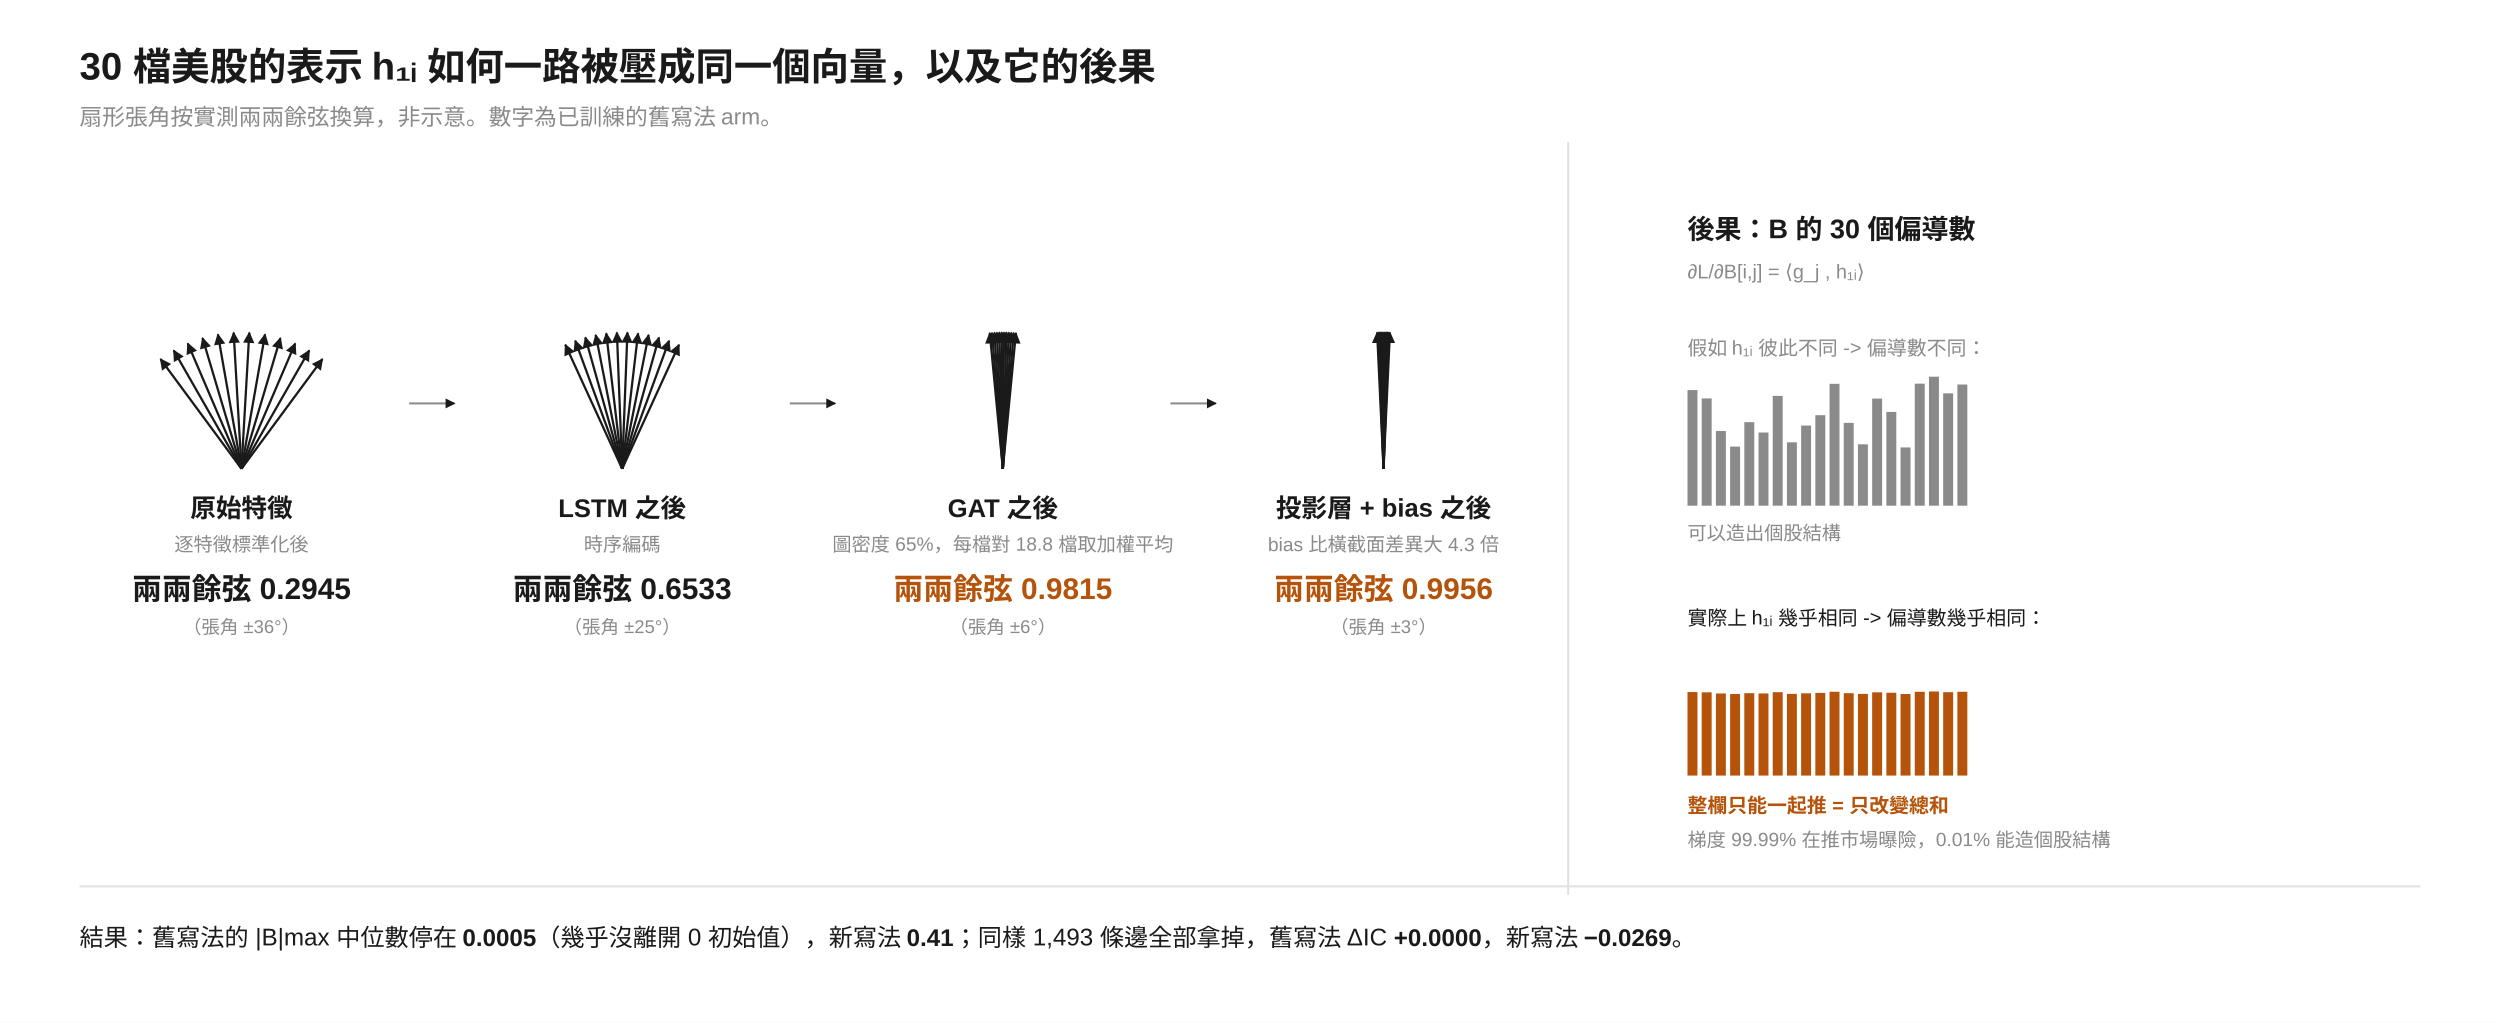
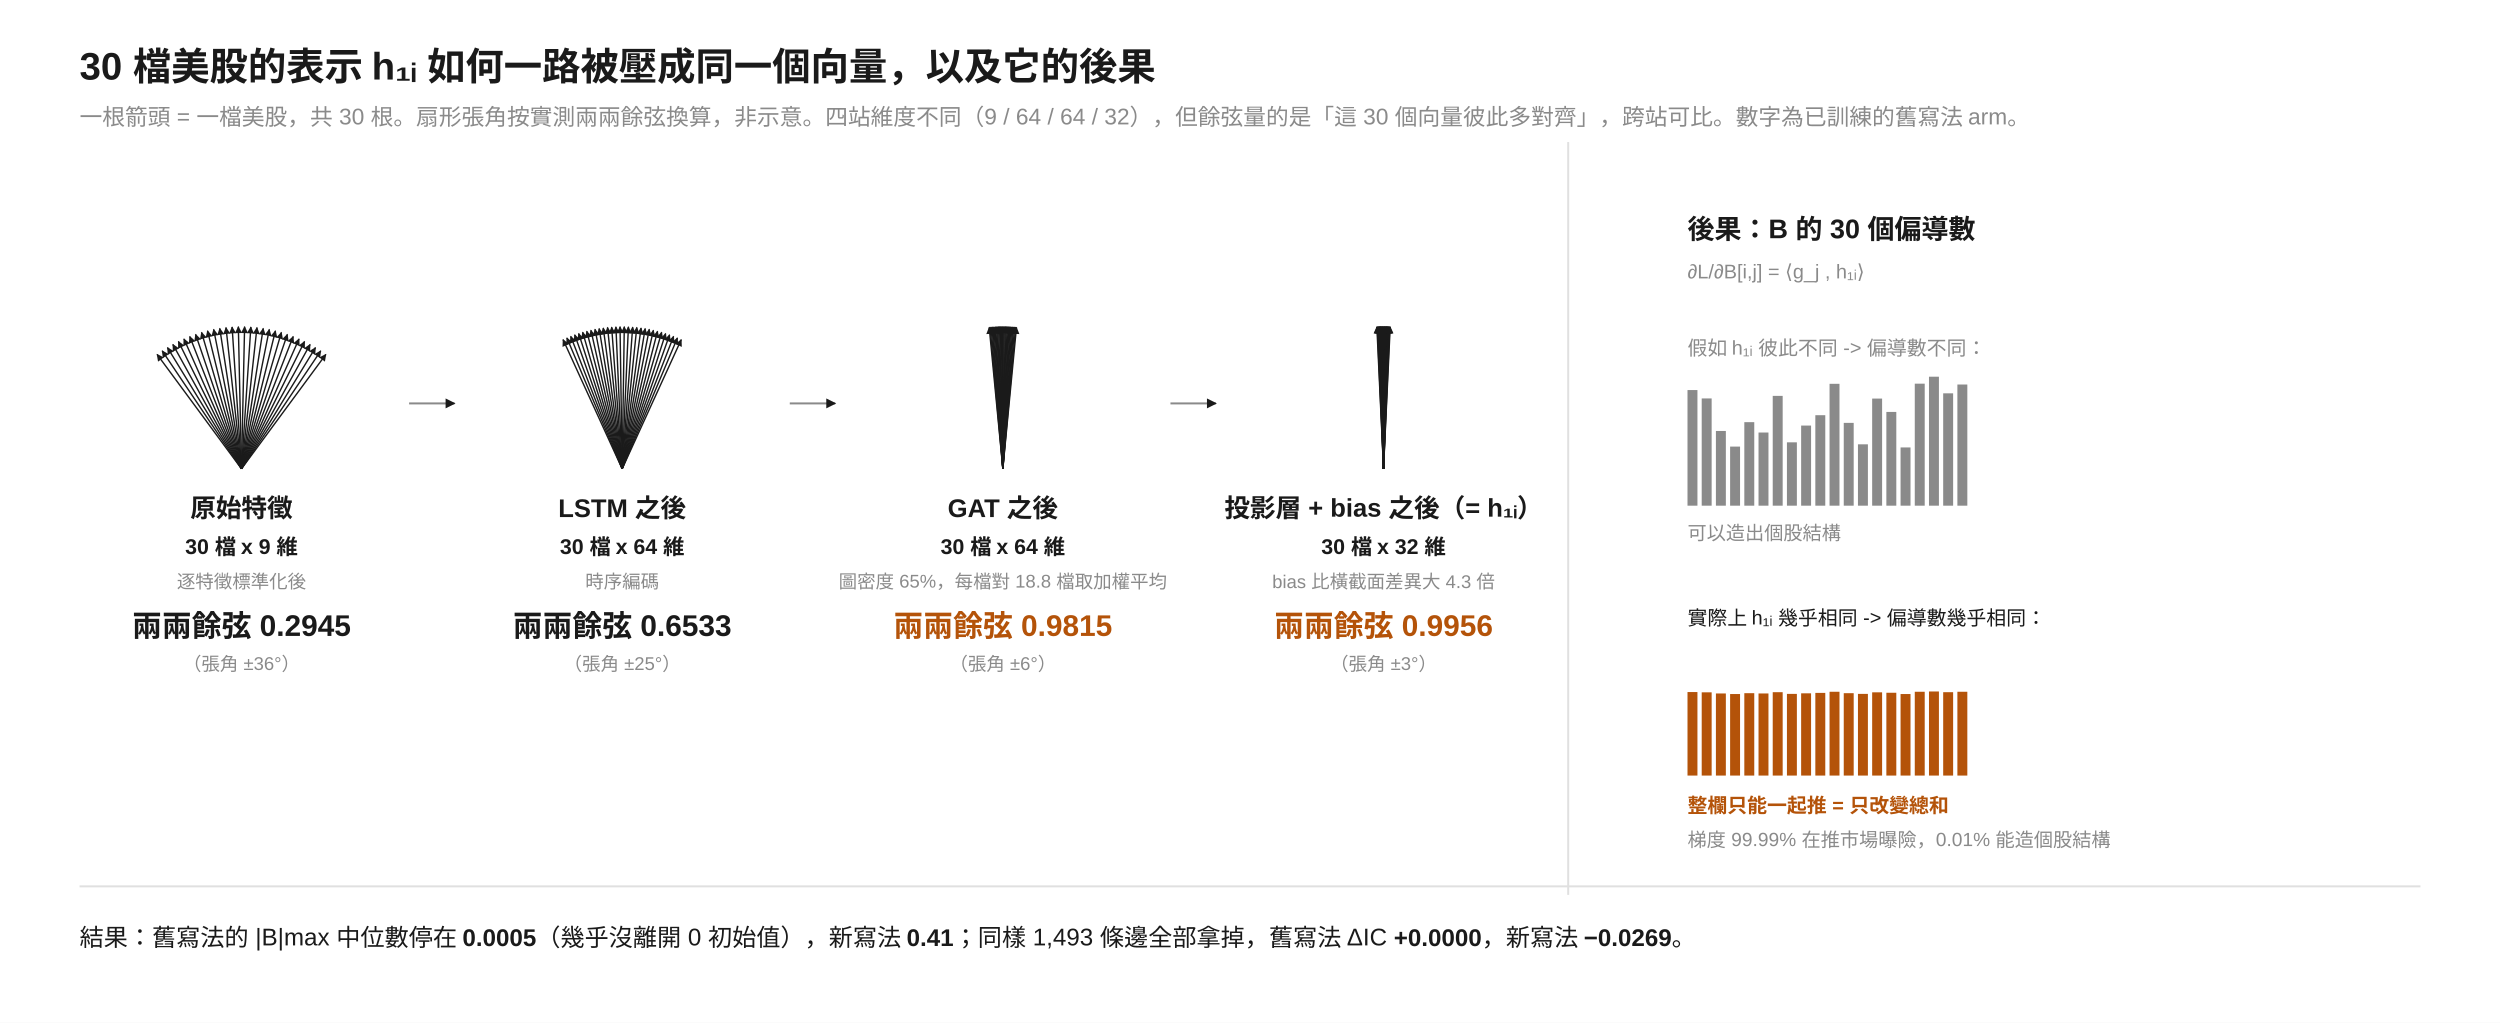
<svg xmlns="http://www.w3.org/2000/svg" width="1760" height="720" viewBox="0 0 1760 720" font-family="Helvetica Neue, Arial, sans-serif">
  <rect width="1760" height="720" fill="#ffffff" />
  <defs>
    <marker id="a" viewBox="0 0 10 10" refX="9" refY="5" markerWidth="5" markerHeight="5" orient="auto-start-reverse">
      <path d="M 0 0 L 10 5 L 0 10 z" fill="#1a1a1a" />
    </marker>
  </defs>
  <text x="56" y="56" font-size="27" font-weight="600" fill="#1a1a1a">30 檔美股的表示 h₁ᵢ 如何一路被壓成同一個向量，以及它的後果</text>
-   <text x="56" y="88" font-size="16" fill="#8a8a8a">扇形張角按實測兩兩餘弦換算，非示意。數字為已訓練的舊寫法 arm。</text>
-   <line x1="170.0" y1="330.0" x2="113.0" y2="252.8" stroke="#1a1a1a" stroke-width="1.6" marker-end="url(#a)" />
-   <line x1="170.0" y1="330.0" x2="122.3" y2="246.7" stroke="#1a1a1a" stroke-width="1.6" marker-end="url(#a)" />
-   <line x1="170.0" y1="330.0" x2="132.2" y2="241.8" stroke="#1a1a1a" stroke-width="1.6" marker-end="url(#a)" />
-   <line x1="170.0" y1="330.0" x2="142.6" y2="238.0" stroke="#1a1a1a" stroke-width="1.6" marker-end="url(#a)" />
-   <line x1="170.0" y1="330.0" x2="153.4" y2="235.4" stroke="#1a1a1a" stroke-width="1.6" marker-end="url(#a)" />
-   <line x1="170.0" y1="330.0" x2="164.5" y2="234.2" stroke="#1a1a1a" stroke-width="1.6" marker-end="url(#a)" />
-   <line x1="170.0" y1="330.0" x2="175.5" y2="234.2" stroke="#1a1a1a" stroke-width="1.6" marker-end="url(#a)" />
-   <line x1="170.0" y1="330.0" x2="186.6" y2="235.4" stroke="#1a1a1a" stroke-width="1.6" marker-end="url(#a)" />
-   <line x1="170.0" y1="330.0" x2="197.4" y2="238.0" stroke="#1a1a1a" stroke-width="1.6" marker-end="url(#a)" />
-   <line x1="170.0" y1="330.0" x2="207.8" y2="241.8" stroke="#1a1a1a" stroke-width="1.6" marker-end="url(#a)" />
-   <line x1="170.0" y1="330.0" x2="217.7" y2="246.7" stroke="#1a1a1a" stroke-width="1.6" marker-end="url(#a)" />
-   <line x1="170.0" y1="330.0" x2="227.0" y2="252.8" stroke="#1a1a1a" stroke-width="1.6" marker-end="url(#a)" />
+   <text x="56" y="88" font-size="16" fill="#8a8a8a">一根箭頭 = 一檔美股，共 30 根。扇形張角按實測兩兩餘弦換算，非示意。四站維度不同（9 / 64 / 64 / 32），但餘弦量的是「這 30 個向量彼此多對齊」，跨站可比。數字為已訓練的舊寫法 arm。</text>
+   <line x1="170.0" y1="330.0" x2="110.6" y2="249.5" stroke="#1a1a1a" stroke-width="1.0" marker-end="url(#a)" />
+   <line x1="170.0" y1="330.0" x2="114.2" y2="247.0" stroke="#1a1a1a" stroke-width="1.0" marker-end="url(#a)" />
+   <line x1="170.0" y1="330.0" x2="117.9" y2="244.7" stroke="#1a1a1a" stroke-width="1.0" marker-end="url(#a)" />
+   <line x1="170.0" y1="330.0" x2="121.7" y2="242.5" stroke="#1a1a1a" stroke-width="1.0" marker-end="url(#a)" />
+   <line x1="170.0" y1="330.0" x2="125.6" y2="240.4" stroke="#1a1a1a" stroke-width="1.0" marker-end="url(#a)" />
+   <line x1="170.0" y1="330.0" x2="129.5" y2="238.6" stroke="#1a1a1a" stroke-width="1.0" marker-end="url(#a)" />
+   <line x1="170.0" y1="330.0" x2="133.6" y2="236.9" stroke="#1a1a1a" stroke-width="1.0" marker-end="url(#a)" />
+   <line x1="170.0" y1="330.0" x2="137.7" y2="235.4" stroke="#1a1a1a" stroke-width="1.0" marker-end="url(#a)" />
+   <line x1="170.0" y1="330.0" x2="141.9" y2="234.0" stroke="#1a1a1a" stroke-width="1.0" marker-end="url(#a)" />
+   <line x1="170.0" y1="330.0" x2="146.1" y2="232.9" stroke="#1a1a1a" stroke-width="1.0" marker-end="url(#a)" />
+   <line x1="170.0" y1="330.0" x2="150.4" y2="231.9" stroke="#1a1a1a" stroke-width="1.0" marker-end="url(#a)" />
+   <line x1="170.0" y1="330.0" x2="154.7" y2="231.2" stroke="#1a1a1a" stroke-width="1.0" marker-end="url(#a)" />
+   <line x1="170.0" y1="330.0" x2="159.1" y2="230.6" stroke="#1a1a1a" stroke-width="1.0" marker-end="url(#a)" />
+   <line x1="170.0" y1="330.0" x2="163.4" y2="230.2" stroke="#1a1a1a" stroke-width="1.0" marker-end="url(#a)" />
+   <line x1="170.0" y1="330.0" x2="167.8" y2="230.0" stroke="#1a1a1a" stroke-width="1.0" marker-end="url(#a)" />
+   <line x1="170.0" y1="330.0" x2="172.2" y2="230.0" stroke="#1a1a1a" stroke-width="1.0" marker-end="url(#a)" />
+   <line x1="170.0" y1="330.0" x2="176.6" y2="230.2" stroke="#1a1a1a" stroke-width="1.0" marker-end="url(#a)" />
+   <line x1="170.0" y1="330.0" x2="180.9" y2="230.6" stroke="#1a1a1a" stroke-width="1.0" marker-end="url(#a)" />
+   <line x1="170.0" y1="330.0" x2="185.3" y2="231.2" stroke="#1a1a1a" stroke-width="1.0" marker-end="url(#a)" />
+   <line x1="170.0" y1="330.0" x2="189.6" y2="231.9" stroke="#1a1a1a" stroke-width="1.0" marker-end="url(#a)" />
+   <line x1="170.0" y1="330.0" x2="193.9" y2="232.9" stroke="#1a1a1a" stroke-width="1.0" marker-end="url(#a)" />
+   <line x1="170.0" y1="330.0" x2="198.1" y2="234.0" stroke="#1a1a1a" stroke-width="1.0" marker-end="url(#a)" />
+   <line x1="170.0" y1="330.0" x2="202.3" y2="235.4" stroke="#1a1a1a" stroke-width="1.0" marker-end="url(#a)" />
+   <line x1="170.0" y1="330.0" x2="206.4" y2="236.9" stroke="#1a1a1a" stroke-width="1.0" marker-end="url(#a)" />
+   <line x1="170.0" y1="330.0" x2="210.5" y2="238.6" stroke="#1a1a1a" stroke-width="1.0" marker-end="url(#a)" />
+   <line x1="170.0" y1="330.0" x2="214.4" y2="240.4" stroke="#1a1a1a" stroke-width="1.0" marker-end="url(#a)" />
+   <line x1="170.0" y1="330.0" x2="218.3" y2="242.5" stroke="#1a1a1a" stroke-width="1.0" marker-end="url(#a)" />
+   <line x1="170.0" y1="330.0" x2="222.1" y2="244.7" stroke="#1a1a1a" stroke-width="1.0" marker-end="url(#a)" />
+   <line x1="170.0" y1="330.0" x2="225.8" y2="247.0" stroke="#1a1a1a" stroke-width="1.0" marker-end="url(#a)" />
+   <line x1="170.0" y1="330.0" x2="229.4" y2="249.5" stroke="#1a1a1a" stroke-width="1.0" marker-end="url(#a)" />
  <text x="170" y="364" font-size="18" font-weight="600" text-anchor="middle" fill="#1a1a1a">原始特徵</text>
-   <text x="170" y="388" font-size="13.5" text-anchor="middle" fill="#8a8a8a">逐特徵標準化後</text>
-   <text x="170" y="422" font-size="21" font-weight="700" text-anchor="middle" fill="#1a1a1a">兩兩餘弦 0.2945</text>
-   <text x="170" y="446" font-size="13" text-anchor="middle" fill="#8a8a8a">（張角 ±36°）</text>
-   <line x1="438.0" y1="330.0" x2="398.0" y2="242.7" stroke="#1a1a1a" stroke-width="1.6" marker-end="url(#a)" />
-   <line x1="438.0" y1="330.0" x2="405.0" y2="239.9" stroke="#1a1a1a" stroke-width="1.6" marker-end="url(#a)" />
-   <line x1="438.0" y1="330.0" x2="412.1" y2="237.6" stroke="#1a1a1a" stroke-width="1.6" marker-end="url(#a)" />
-   <line x1="438.0" y1="330.0" x2="419.4" y2="235.8" stroke="#1a1a1a" stroke-width="1.6" marker-end="url(#a)" />
-   <line x1="438.0" y1="330.0" x2="426.8" y2="234.7" stroke="#1a1a1a" stroke-width="1.6" marker-end="url(#a)" />
-   <line x1="438.0" y1="330.0" x2="434.3" y2="234.1" stroke="#1a1a1a" stroke-width="1.6" marker-end="url(#a)" />
-   <line x1="438.0" y1="330.0" x2="441.7" y2="234.1" stroke="#1a1a1a" stroke-width="1.6" marker-end="url(#a)" />
-   <line x1="438.0" y1="330.0" x2="449.2" y2="234.7" stroke="#1a1a1a" stroke-width="1.6" marker-end="url(#a)" />
-   <line x1="438.0" y1="330.0" x2="456.6" y2="235.8" stroke="#1a1a1a" stroke-width="1.6" marker-end="url(#a)" />
-   <line x1="438.0" y1="330.0" x2="463.9" y2="237.6" stroke="#1a1a1a" stroke-width="1.6" marker-end="url(#a)" />
-   <line x1="438.0" y1="330.0" x2="471.0" y2="239.9" stroke="#1a1a1a" stroke-width="1.6" marker-end="url(#a)" />
-   <line x1="438.0" y1="330.0" x2="478.0" y2="242.7" stroke="#1a1a1a" stroke-width="1.6" marker-end="url(#a)" />
+   <text x="170" y="390" font-size="15" font-weight="600" text-anchor="middle" fill="#1a1a1a">30 檔 x 9 維</text>
+   <text x="170" y="414" font-size="13" text-anchor="middle" fill="#8a8a8a">逐特徵標準化後</text>
+   <text x="170" y="448" font-size="21" font-weight="700" text-anchor="middle" fill="#1a1a1a">兩兩餘弦 0.2945</text>
+   <text x="170" y="472" font-size="13" text-anchor="middle" fill="#8a8a8a">（張角 ±36°）</text>
+   <line x1="438.0" y1="330.0" x2="396.4" y2="239.1" stroke="#1a1a1a" stroke-width="1.0" marker-end="url(#a)" />
+   <line x1="438.0" y1="330.0" x2="399.1" y2="237.9" stroke="#1a1a1a" stroke-width="1.0" marker-end="url(#a)" />
+   <line x1="438.0" y1="330.0" x2="401.8" y2="236.8" stroke="#1a1a1a" stroke-width="1.0" marker-end="url(#a)" />
+   <line x1="438.0" y1="330.0" x2="404.6" y2="235.7" stroke="#1a1a1a" stroke-width="1.0" marker-end="url(#a)" />
+   <line x1="438.0" y1="330.0" x2="407.4" y2="234.8" stroke="#1a1a1a" stroke-width="1.0" marker-end="url(#a)" />
+   <line x1="438.0" y1="330.0" x2="410.2" y2="233.9" stroke="#1a1a1a" stroke-width="1.0" marker-end="url(#a)" />
+   <line x1="438.0" y1="330.0" x2="413.1" y2="233.2" stroke="#1a1a1a" stroke-width="1.0" marker-end="url(#a)" />
+   <line x1="438.0" y1="330.0" x2="416.0" y2="232.5" stroke="#1a1a1a" stroke-width="1.0" marker-end="url(#a)" />
+   <line x1="438.0" y1="330.0" x2="418.9" y2="231.8" stroke="#1a1a1a" stroke-width="1.0" marker-end="url(#a)" />
+   <line x1="438.0" y1="330.0" x2="421.8" y2="231.3" stroke="#1a1a1a" stroke-width="1.0" marker-end="url(#a)" />
+   <line x1="438.0" y1="330.0" x2="424.7" y2="230.9" stroke="#1a1a1a" stroke-width="1.0" marker-end="url(#a)" />
+   <line x1="438.0" y1="330.0" x2="427.7" y2="230.5" stroke="#1a1a1a" stroke-width="1.0" marker-end="url(#a)" />
+   <line x1="438.0" y1="330.0" x2="430.6" y2="230.3" stroke="#1a1a1a" stroke-width="1.0" marker-end="url(#a)" />
+   <line x1="438.0" y1="330.0" x2="433.6" y2="230.1" stroke="#1a1a1a" stroke-width="1.0" marker-end="url(#a)" />
+   <line x1="438.0" y1="330.0" x2="436.5" y2="230.0" stroke="#1a1a1a" stroke-width="1.0" marker-end="url(#a)" />
+   <line x1="438.0" y1="330.0" x2="439.5" y2="230.0" stroke="#1a1a1a" stroke-width="1.0" marker-end="url(#a)" />
+   <line x1="438.0" y1="330.0" x2="442.4" y2="230.1" stroke="#1a1a1a" stroke-width="1.0" marker-end="url(#a)" />
+   <line x1="438.0" y1="330.0" x2="445.4" y2="230.3" stroke="#1a1a1a" stroke-width="1.0" marker-end="url(#a)" />
+   <line x1="438.0" y1="330.0" x2="448.3" y2="230.5" stroke="#1a1a1a" stroke-width="1.0" marker-end="url(#a)" />
+   <line x1="438.0" y1="330.0" x2="451.3" y2="230.9" stroke="#1a1a1a" stroke-width="1.0" marker-end="url(#a)" />
+   <line x1="438.0" y1="330.0" x2="454.2" y2="231.3" stroke="#1a1a1a" stroke-width="1.0" marker-end="url(#a)" />
+   <line x1="438.0" y1="330.0" x2="457.1" y2="231.8" stroke="#1a1a1a" stroke-width="1.0" marker-end="url(#a)" />
+   <line x1="438.0" y1="330.0" x2="460.0" y2="232.5" stroke="#1a1a1a" stroke-width="1.0" marker-end="url(#a)" />
+   <line x1="438.0" y1="330.0" x2="462.9" y2="233.2" stroke="#1a1a1a" stroke-width="1.0" marker-end="url(#a)" />
+   <line x1="438.0" y1="330.0" x2="465.8" y2="233.9" stroke="#1a1a1a" stroke-width="1.0" marker-end="url(#a)" />
+   <line x1="438.0" y1="330.0" x2="468.6" y2="234.8" stroke="#1a1a1a" stroke-width="1.0" marker-end="url(#a)" />
+   <line x1="438.0" y1="330.0" x2="471.4" y2="235.7" stroke="#1a1a1a" stroke-width="1.0" marker-end="url(#a)" />
+   <line x1="438.0" y1="330.0" x2="474.2" y2="236.8" stroke="#1a1a1a" stroke-width="1.0" marker-end="url(#a)" />
+   <line x1="438.0" y1="330.0" x2="476.9" y2="237.9" stroke="#1a1a1a" stroke-width="1.0" marker-end="url(#a)" />
+   <line x1="438.0" y1="330.0" x2="479.6" y2="239.1" stroke="#1a1a1a" stroke-width="1.0" marker-end="url(#a)" />
  <text x="438" y="364" font-size="18" font-weight="600" text-anchor="middle" fill="#1a1a1a">LSTM 之後</text>
-   <text x="438" y="388" font-size="13.5" text-anchor="middle" fill="#8a8a8a">時序編碼</text>
-   <text x="438" y="422" font-size="21" font-weight="700" text-anchor="middle" fill="#1a1a1a">兩兩餘弦 0.6533</text>
-   <text x="438" y="446" font-size="13" text-anchor="middle" fill="#8a8a8a">（張角 ±25°）</text>
+   <text x="438" y="390" font-size="15" font-weight="600" text-anchor="middle" fill="#1a1a1a">30 檔 x 64 維</text>
+   <text x="438" y="414" font-size="13" text-anchor="middle" fill="#8a8a8a">時序編碼</text>
+   <text x="438" y="448" font-size="21" font-weight="700" text-anchor="middle" fill="#1a1a1a">兩兩餘弦 0.6533</text>
+   <text x="438" y="472" font-size="13" text-anchor="middle" fill="#8a8a8a">（張角 ±25°）</text>
  <line x1="288" y1="284" x2="320" y2="284" stroke="#8a8a8a" stroke-width="1.4" marker-end="url(#a)" />
-   <line x1="706.0" y1="330.0" x2="696.8" y2="234.4" stroke="#1a1a1a" stroke-width="1.6" marker-end="url(#a)" />
-   <line x1="706.0" y1="330.0" x2="698.4" y2="234.3" stroke="#1a1a1a" stroke-width="1.6" marker-end="url(#a)" />
-   <line x1="706.0" y1="330.0" x2="700.1" y2="234.2" stroke="#1a1a1a" stroke-width="1.6" marker-end="url(#a)" />
-   <line x1="706.0" y1="330.0" x2="701.8" y2="234.1" stroke="#1a1a1a" stroke-width="1.6" marker-end="url(#a)" />
-   <line x1="706.0" y1="330.0" x2="703.5" y2="234.0" stroke="#1a1a1a" stroke-width="1.6" marker-end="url(#a)" />
-   <line x1="706.0" y1="330.0" x2="705.2" y2="234.0" stroke="#1a1a1a" stroke-width="1.6" marker-end="url(#a)" />
-   <line x1="706.0" y1="330.0" x2="706.8" y2="234.0" stroke="#1a1a1a" stroke-width="1.6" marker-end="url(#a)" />
-   <line x1="706.0" y1="330.0" x2="708.5" y2="234.0" stroke="#1a1a1a" stroke-width="1.6" marker-end="url(#a)" />
-   <line x1="706.0" y1="330.0" x2="710.2" y2="234.1" stroke="#1a1a1a" stroke-width="1.6" marker-end="url(#a)" />
-   <line x1="706.0" y1="330.0" x2="711.9" y2="234.2" stroke="#1a1a1a" stroke-width="1.6" marker-end="url(#a)" />
-   <line x1="706.0" y1="330.0" x2="713.6" y2="234.3" stroke="#1a1a1a" stroke-width="1.6" marker-end="url(#a)" />
-   <line x1="706.0" y1="330.0" x2="715.2" y2="234.4" stroke="#1a1a1a" stroke-width="1.6" marker-end="url(#a)" />
+   <line x1="706.0" y1="330.0" x2="696.4" y2="230.5" stroke="#1a1a1a" stroke-width="1.0" marker-end="url(#a)" />
+   <line x1="706.0" y1="330.0" x2="697.0" y2="230.4" stroke="#1a1a1a" stroke-width="1.0" marker-end="url(#a)" />
+   <line x1="706.0" y1="330.0" x2="697.7" y2="230.3" stroke="#1a1a1a" stroke-width="1.0" marker-end="url(#a)" />
+   <line x1="706.0" y1="330.0" x2="698.4" y2="230.3" stroke="#1a1a1a" stroke-width="1.0" marker-end="url(#a)" />
+   <line x1="706.0" y1="330.0" x2="699.0" y2="230.2" stroke="#1a1a1a" stroke-width="1.0" marker-end="url(#a)" />
+   <line x1="706.0" y1="330.0" x2="699.7" y2="230.2" stroke="#1a1a1a" stroke-width="1.0" marker-end="url(#a)" />
+   <line x1="706.0" y1="330.0" x2="700.4" y2="230.2" stroke="#1a1a1a" stroke-width="1.0" marker-end="url(#a)" />
+   <line x1="706.0" y1="330.0" x2="701.0" y2="230.1" stroke="#1a1a1a" stroke-width="1.0" marker-end="url(#a)" />
+   <line x1="706.0" y1="330.0" x2="701.7" y2="230.1" stroke="#1a1a1a" stroke-width="1.0" marker-end="url(#a)" />
+   <line x1="706.0" y1="330.0" x2="702.3" y2="230.1" stroke="#1a1a1a" stroke-width="1.0" marker-end="url(#a)" />
+   <line x1="706.0" y1="330.0" x2="703.0" y2="230.0" stroke="#1a1a1a" stroke-width="1.0" marker-end="url(#a)" />
+   <line x1="706.0" y1="330.0" x2="703.7" y2="230.0" stroke="#1a1a1a" stroke-width="1.0" marker-end="url(#a)" />
+   <line x1="706.0" y1="330.0" x2="704.3" y2="230.0" stroke="#1a1a1a" stroke-width="1.0" marker-end="url(#a)" />
+   <line x1="706.0" y1="330.0" x2="705.0" y2="230.0" stroke="#1a1a1a" stroke-width="1.0" marker-end="url(#a)" />
+   <line x1="706.0" y1="330.0" x2="705.7" y2="230.0" stroke="#1a1a1a" stroke-width="1.0" marker-end="url(#a)" />
+   <line x1="706.0" y1="330.0" x2="706.3" y2="230.0" stroke="#1a1a1a" stroke-width="1.0" marker-end="url(#a)" />
+   <line x1="706.0" y1="330.0" x2="707.0" y2="230.0" stroke="#1a1a1a" stroke-width="1.0" marker-end="url(#a)" />
+   <line x1="706.0" y1="330.0" x2="707.7" y2="230.0" stroke="#1a1a1a" stroke-width="1.0" marker-end="url(#a)" />
+   <line x1="706.0" y1="330.0" x2="708.3" y2="230.0" stroke="#1a1a1a" stroke-width="1.0" marker-end="url(#a)" />
+   <line x1="706.0" y1="330.0" x2="709.0" y2="230.0" stroke="#1a1a1a" stroke-width="1.0" marker-end="url(#a)" />
+   <line x1="706.0" y1="330.0" x2="709.7" y2="230.1" stroke="#1a1a1a" stroke-width="1.0" marker-end="url(#a)" />
+   <line x1="706.0" y1="330.0" x2="710.3" y2="230.1" stroke="#1a1a1a" stroke-width="1.0" marker-end="url(#a)" />
+   <line x1="706.0" y1="330.0" x2="711.0" y2="230.1" stroke="#1a1a1a" stroke-width="1.0" marker-end="url(#a)" />
+   <line x1="706.0" y1="330.0" x2="711.6" y2="230.2" stroke="#1a1a1a" stroke-width="1.0" marker-end="url(#a)" />
+   <line x1="706.0" y1="330.0" x2="712.3" y2="230.2" stroke="#1a1a1a" stroke-width="1.0" marker-end="url(#a)" />
+   <line x1="706.0" y1="330.0" x2="713.0" y2="230.2" stroke="#1a1a1a" stroke-width="1.0" marker-end="url(#a)" />
+   <line x1="706.0" y1="330.0" x2="713.6" y2="230.3" stroke="#1a1a1a" stroke-width="1.0" marker-end="url(#a)" />
+   <line x1="706.0" y1="330.0" x2="714.3" y2="230.3" stroke="#1a1a1a" stroke-width="1.0" marker-end="url(#a)" />
+   <line x1="706.0" y1="330.0" x2="715.0" y2="230.4" stroke="#1a1a1a" stroke-width="1.0" marker-end="url(#a)" />
+   <line x1="706.0" y1="330.0" x2="715.6" y2="230.5" stroke="#1a1a1a" stroke-width="1.0" marker-end="url(#a)" />
  <text x="706" y="364" font-size="18" font-weight="600" text-anchor="middle" fill="#1a1a1a">GAT 之後</text>
-   <text x="706" y="388" font-size="13.5" text-anchor="middle" fill="#8a8a8a">圖密度 65%，每檔對 18.8 檔取加權平均</text>
-   <text x="706" y="422" font-size="21" font-weight="700" text-anchor="middle" fill="#b45309">兩兩餘弦 0.9815</text>
-   <text x="706" y="446" font-size="13" text-anchor="middle" fill="#8a8a8a">（張角 ±6°）</text>
+   <text x="706" y="390" font-size="15" font-weight="600" text-anchor="middle" fill="#1a1a1a">30 檔 x 64 維</text>
+   <text x="706" y="414" font-size="13" text-anchor="middle" fill="#8a8a8a">圖密度 65%，每檔對 18.8 檔取加權平均</text>
+   <text x="706" y="448" font-size="21" font-weight="700" text-anchor="middle" fill="#b45309">兩兩餘弦 0.9815</text>
+   <text x="706" y="472" font-size="13" text-anchor="middle" fill="#8a8a8a">（張角 ±6°）</text>
  <line x1="556" y1="284" x2="588" y2="284" stroke="#8a8a8a" stroke-width="1.4" marker-end="url(#a)" />
-   <line x1="974.0" y1="330.0" x2="969.5" y2="234.1" stroke="#1a1a1a" stroke-width="1.6" marker-end="url(#a)" />
-   <line x1="974.0" y1="330.0" x2="970.3" y2="234.1" stroke="#1a1a1a" stroke-width="1.6" marker-end="url(#a)" />
-   <line x1="974.0" y1="330.0" x2="971.1" y2="234.0" stroke="#1a1a1a" stroke-width="1.6" marker-end="url(#a)" />
-   <line x1="974.0" y1="330.0" x2="972.0" y2="234.0" stroke="#1a1a1a" stroke-width="1.6" marker-end="url(#a)" />
-   <line x1="974.0" y1="330.0" x2="972.8" y2="234.0" stroke="#1a1a1a" stroke-width="1.6" marker-end="url(#a)" />
-   <line x1="974.0" y1="330.0" x2="973.6" y2="234.0" stroke="#1a1a1a" stroke-width="1.6" marker-end="url(#a)" />
-   <line x1="974.0" y1="330.0" x2="974.4" y2="234.0" stroke="#1a1a1a" stroke-width="1.6" marker-end="url(#a)" />
-   <line x1="974.0" y1="330.0" x2="975.2" y2="234.0" stroke="#1a1a1a" stroke-width="1.6" marker-end="url(#a)" />
-   <line x1="974.0" y1="330.0" x2="976.0" y2="234.0" stroke="#1a1a1a" stroke-width="1.6" marker-end="url(#a)" />
-   <line x1="974.0" y1="330.0" x2="976.9" y2="234.0" stroke="#1a1a1a" stroke-width="1.6" marker-end="url(#a)" />
-   <line x1="974.0" y1="330.0" x2="977.7" y2="234.1" stroke="#1a1a1a" stroke-width="1.6" marker-end="url(#a)" />
-   <line x1="974.0" y1="330.0" x2="978.5" y2="234.1" stroke="#1a1a1a" stroke-width="1.6" marker-end="url(#a)" />
-   <text x="974" y="364" font-size="18" font-weight="600" text-anchor="middle" fill="#1a1a1a">投影層 + bias 之後</text>
-   <text x="974" y="388" font-size="13.5" text-anchor="middle" fill="#8a8a8a">bias 比橫截面差異大 4.3 倍</text>
-   <text x="974" y="422" font-size="21" font-weight="700" text-anchor="middle" fill="#b45309">兩兩餘弦 0.9956</text>
-   <text x="974" y="446" font-size="13" text-anchor="middle" fill="#8a8a8a">（張角 ±3°）</text>
+   <line x1="974.0" y1="330.0" x2="969.3" y2="230.1" stroke="#1a1a1a" stroke-width="1.0" marker-end="url(#a)" />
+   <line x1="974.0" y1="330.0" x2="969.6" y2="230.1" stroke="#1a1a1a" stroke-width="1.0" marker-end="url(#a)" />
+   <line x1="974.0" y1="330.0" x2="970.0" y2="230.1" stroke="#1a1a1a" stroke-width="1.0" marker-end="url(#a)" />
+   <line x1="974.0" y1="330.0" x2="970.3" y2="230.1" stroke="#1a1a1a" stroke-width="1.0" marker-end="url(#a)" />
+   <line x1="974.0" y1="330.0" x2="970.6" y2="230.1" stroke="#1a1a1a" stroke-width="1.0" marker-end="url(#a)" />
+   <line x1="974.0" y1="330.0" x2="970.9" y2="230.0" stroke="#1a1a1a" stroke-width="1.0" marker-end="url(#a)" />
+   <line x1="974.0" y1="330.0" x2="971.2" y2="230.0" stroke="#1a1a1a" stroke-width="1.0" marker-end="url(#a)" />
+   <line x1="974.0" y1="330.0" x2="971.6" y2="230.0" stroke="#1a1a1a" stroke-width="1.0" marker-end="url(#a)" />
+   <line x1="974.0" y1="330.0" x2="971.9" y2="230.0" stroke="#1a1a1a" stroke-width="1.0" marker-end="url(#a)" />
+   <line x1="974.0" y1="330.0" x2="972.2" y2="230.0" stroke="#1a1a1a" stroke-width="1.0" marker-end="url(#a)" />
+   <line x1="974.0" y1="330.0" x2="972.5" y2="230.0" stroke="#1a1a1a" stroke-width="1.0" marker-end="url(#a)" />
+   <line x1="974.0" y1="330.0" x2="972.9" y2="230.0" stroke="#1a1a1a" stroke-width="1.0" marker-end="url(#a)" />
+   <line x1="974.0" y1="330.0" x2="973.2" y2="230.0" stroke="#1a1a1a" stroke-width="1.0" marker-end="url(#a)" />
+   <line x1="974.0" y1="330.0" x2="973.5" y2="230.0" stroke="#1a1a1a" stroke-width="1.0" marker-end="url(#a)" />
+   <line x1="974.0" y1="330.0" x2="973.8" y2="230.0" stroke="#1a1a1a" stroke-width="1.0" marker-end="url(#a)" />
+   <line x1="974.0" y1="330.0" x2="974.2" y2="230.0" stroke="#1a1a1a" stroke-width="1.0" marker-end="url(#a)" />
+   <line x1="974.0" y1="330.0" x2="974.5" y2="230.0" stroke="#1a1a1a" stroke-width="1.0" marker-end="url(#a)" />
+   <line x1="974.0" y1="330.0" x2="974.8" y2="230.0" stroke="#1a1a1a" stroke-width="1.0" marker-end="url(#a)" />
+   <line x1="974.0" y1="330.0" x2="975.1" y2="230.0" stroke="#1a1a1a" stroke-width="1.0" marker-end="url(#a)" />
+   <line x1="974.0" y1="330.0" x2="975.5" y2="230.0" stroke="#1a1a1a" stroke-width="1.0" marker-end="url(#a)" />
+   <line x1="974.0" y1="330.0" x2="975.8" y2="230.0" stroke="#1a1a1a" stroke-width="1.0" marker-end="url(#a)" />
+   <line x1="974.0" y1="330.0" x2="976.1" y2="230.0" stroke="#1a1a1a" stroke-width="1.0" marker-end="url(#a)" />
+   <line x1="974.0" y1="330.0" x2="976.4" y2="230.0" stroke="#1a1a1a" stroke-width="1.0" marker-end="url(#a)" />
+   <line x1="974.0" y1="330.0" x2="976.8" y2="230.0" stroke="#1a1a1a" stroke-width="1.0" marker-end="url(#a)" />
+   <line x1="974.0" y1="330.0" x2="977.1" y2="230.0" stroke="#1a1a1a" stroke-width="1.0" marker-end="url(#a)" />
+   <line x1="974.0" y1="330.0" x2="977.4" y2="230.1" stroke="#1a1a1a" stroke-width="1.0" marker-end="url(#a)" />
+   <line x1="974.0" y1="330.0" x2="977.7" y2="230.1" stroke="#1a1a1a" stroke-width="1.0" marker-end="url(#a)" />
+   <line x1="974.0" y1="330.0" x2="978.0" y2="230.1" stroke="#1a1a1a" stroke-width="1.0" marker-end="url(#a)" />
+   <line x1="974.0" y1="330.0" x2="978.4" y2="230.1" stroke="#1a1a1a" stroke-width="1.0" marker-end="url(#a)" />
+   <line x1="974.0" y1="330.0" x2="978.7" y2="230.1" stroke="#1a1a1a" stroke-width="1.0" marker-end="url(#a)" />
+   <text x="974" y="364" font-size="18" font-weight="600" text-anchor="middle" fill="#1a1a1a">投影層 + bias 之後（= h₁ᵢ）</text>
+   <text x="974" y="390" font-size="15" font-weight="600" text-anchor="middle" fill="#1a1a1a">30 檔 x 32 維</text>
+   <text x="974" y="414" font-size="13" text-anchor="middle" fill="#8a8a8a">bias 比橫截面差異大 4.3 倍</text>
+   <text x="974" y="448" font-size="21" font-weight="700" text-anchor="middle" fill="#b45309">兩兩餘弦 0.9956</text>
+   <text x="974" y="472" font-size="13" text-anchor="middle" fill="#8a8a8a">（張角 ±3°）</text>
  <line x1="824" y1="284" x2="856" y2="284" stroke="#8a8a8a" stroke-width="1.4" marker-end="url(#a)" />
  <line x1="1104" y1="100" x2="1104" y2="630" stroke="#e0e0e0" stroke-width="1.4" />
  <text x="1188" y="168" font-size="19" font-weight="600" fill="#1a1a1a">後果：B 的 30 個偏導數</text>
  <text x="1188" y="196" font-size="14" fill="#8a8a8a">∂L/∂B[i,j] = ⟨g_j , h₁ᵢ⟩</text>
  <text x="1188" y="250" font-size="14" fill="#8a8a8a">假如 h₁ᵢ 彼此不同 -&gt; 偏導數不同：</text>
  <rect x="1188.0" y="274.6" width="7.0" height="81.4" fill="#8a8a8a" />
  <rect x="1198.0" y="280.5" width="7.0" height="75.5" fill="#8a8a8a" />
  <rect x="1208.0" y="303.4" width="7.0" height="52.6" fill="#8a8a8a" />
  <rect x="1218.0" y="314.4" width="7.0" height="41.6" fill="#8a8a8a" />
  <rect x="1228.0" y="297.2" width="7.0" height="58.8" fill="#8a8a8a" />
  <rect x="1238.0" y="304.5" width="7.0" height="51.5" fill="#8a8a8a" />
  <rect x="1248.0" y="278.7" width="7.0" height="77.3" fill="#8a8a8a" />
  <rect x="1258.0" y="311.4" width="7.0" height="44.6" fill="#8a8a8a" />
  <rect x="1268.0" y="299.6" width="7.0" height="56.4" fill="#8a8a8a" />
  <rect x="1278.0" y="292.3" width="7.0" height="63.7" fill="#8a8a8a" />
  <rect x="1288.0" y="270.2" width="7.0" height="85.8" fill="#8a8a8a" />
  <rect x="1298.0" y="297.7" width="7.0" height="58.3" fill="#8a8a8a" />
  <rect x="1308.0" y="312.8" width="7.0" height="43.2" fill="#8a8a8a" />
  <rect x="1318.0" y="280.6" width="7.0" height="75.4" fill="#8a8a8a" />
  <rect x="1328.0" y="290.0" width="7.0" height="66.0" fill="#8a8a8a" />
  <rect x="1338.0" y="315.0" width="7.0" height="41.0" fill="#8a8a8a" />
  <rect x="1348.0" y="270.1" width="7.0" height="85.9" fill="#8a8a8a" />
  <rect x="1358.0" y="265.2" width="7.0" height="90.8" fill="#8a8a8a" />
  <rect x="1368.0" y="276.9" width="7.0" height="79.1" fill="#8a8a8a" />
  <rect x="1378.0" y="270.7" width="7.0" height="85.3" fill="#8a8a8a" />
  <text x="1188" y="380" font-size="13.5" fill="#8a8a8a">可以造出個股結構</text>
  <text x="1188" y="440" font-size="14" fill="#1a1a1a">實際上 h₁ᵢ 幾乎相同 -&gt; 偏導數幾乎相同：</text>
  <rect x="1188.0" y="487.2" width="7.0" height="58.8" fill="#b45309" />
  <rect x="1198.0" y="487.4" width="7.0" height="58.6" fill="#b45309" />
  <rect x="1208.0" y="488.2" width="7.0" height="57.8" fill="#b45309" />
  <rect x="1218.0" y="488.6" width="7.0" height="57.4" fill="#b45309" />
  <rect x="1228.0" y="488.0" width="7.0" height="58.0" fill="#b45309" />
  <rect x="1238.0" y="488.2" width="7.0" height="57.8" fill="#b45309" />
  <rect x="1248.0" y="487.3" width="7.0" height="58.7" fill="#b45309" />
  <rect x="1258.0" y="488.5" width="7.0" height="57.5" fill="#b45309" />
  <rect x="1268.0" y="488.1" width="7.0" height="57.9" fill="#b45309" />
  <rect x="1278.0" y="487.8" width="7.0" height="58.2" fill="#b45309" />
  <rect x="1288.0" y="487.0" width="7.0" height="59.0" fill="#b45309" />
  <rect x="1298.0" y="488.0" width="7.0" height="58.0" fill="#b45309" />
  <rect x="1308.0" y="488.5" width="7.0" height="57.5" fill="#b45309" />
  <rect x="1318.0" y="487.4" width="7.0" height="58.6" fill="#b45309" />
  <rect x="1328.0" y="487.7" width="7.0" height="58.3" fill="#b45309" />
  <rect x="1338.0" y="488.6" width="7.0" height="57.4" fill="#b45309" />
  <rect x="1348.0" y="487.0" width="7.0" height="59.0" fill="#b45309" />
  <rect x="1358.0" y="486.8" width="7.0" height="59.2" fill="#b45309" />
  <rect x="1368.0" y="487.3" width="7.0" height="58.7" fill="#b45309" />
  <rect x="1378.0" y="487.0" width="7.0" height="59.0" fill="#b45309" />
  <text x="1188" y="572" font-size="14" font-weight="600" fill="#b45309">整欄只能一起推 = 只改變總和</text>
  <text x="1188" y="596" font-size="13.5" fill="#8a8a8a">梯度 99.99% 在推市場曝險，0.01% 能造個股結構</text>
  <line x1="56" y1="624" x2="1704" y2="624" stroke="#e0e0e0" stroke-width="1.4" />
  <text x="56" y="666" font-size="17" fill="#1a1a1a">結果：舊寫法的 |B|max 中位數停在 <tspan font-weight="700">0.0005</tspan>（幾乎沒離開 0 初始值），新寫法 <tspan font-weight="700">0.41</tspan>；同樣 1,493 條邊全部拿掉，舊寫法 ΔIC <tspan font-weight="700">+0.0000</tspan>，新寫法 <tspan font-weight="700">−0.0269</tspan>。</text>
</svg>
